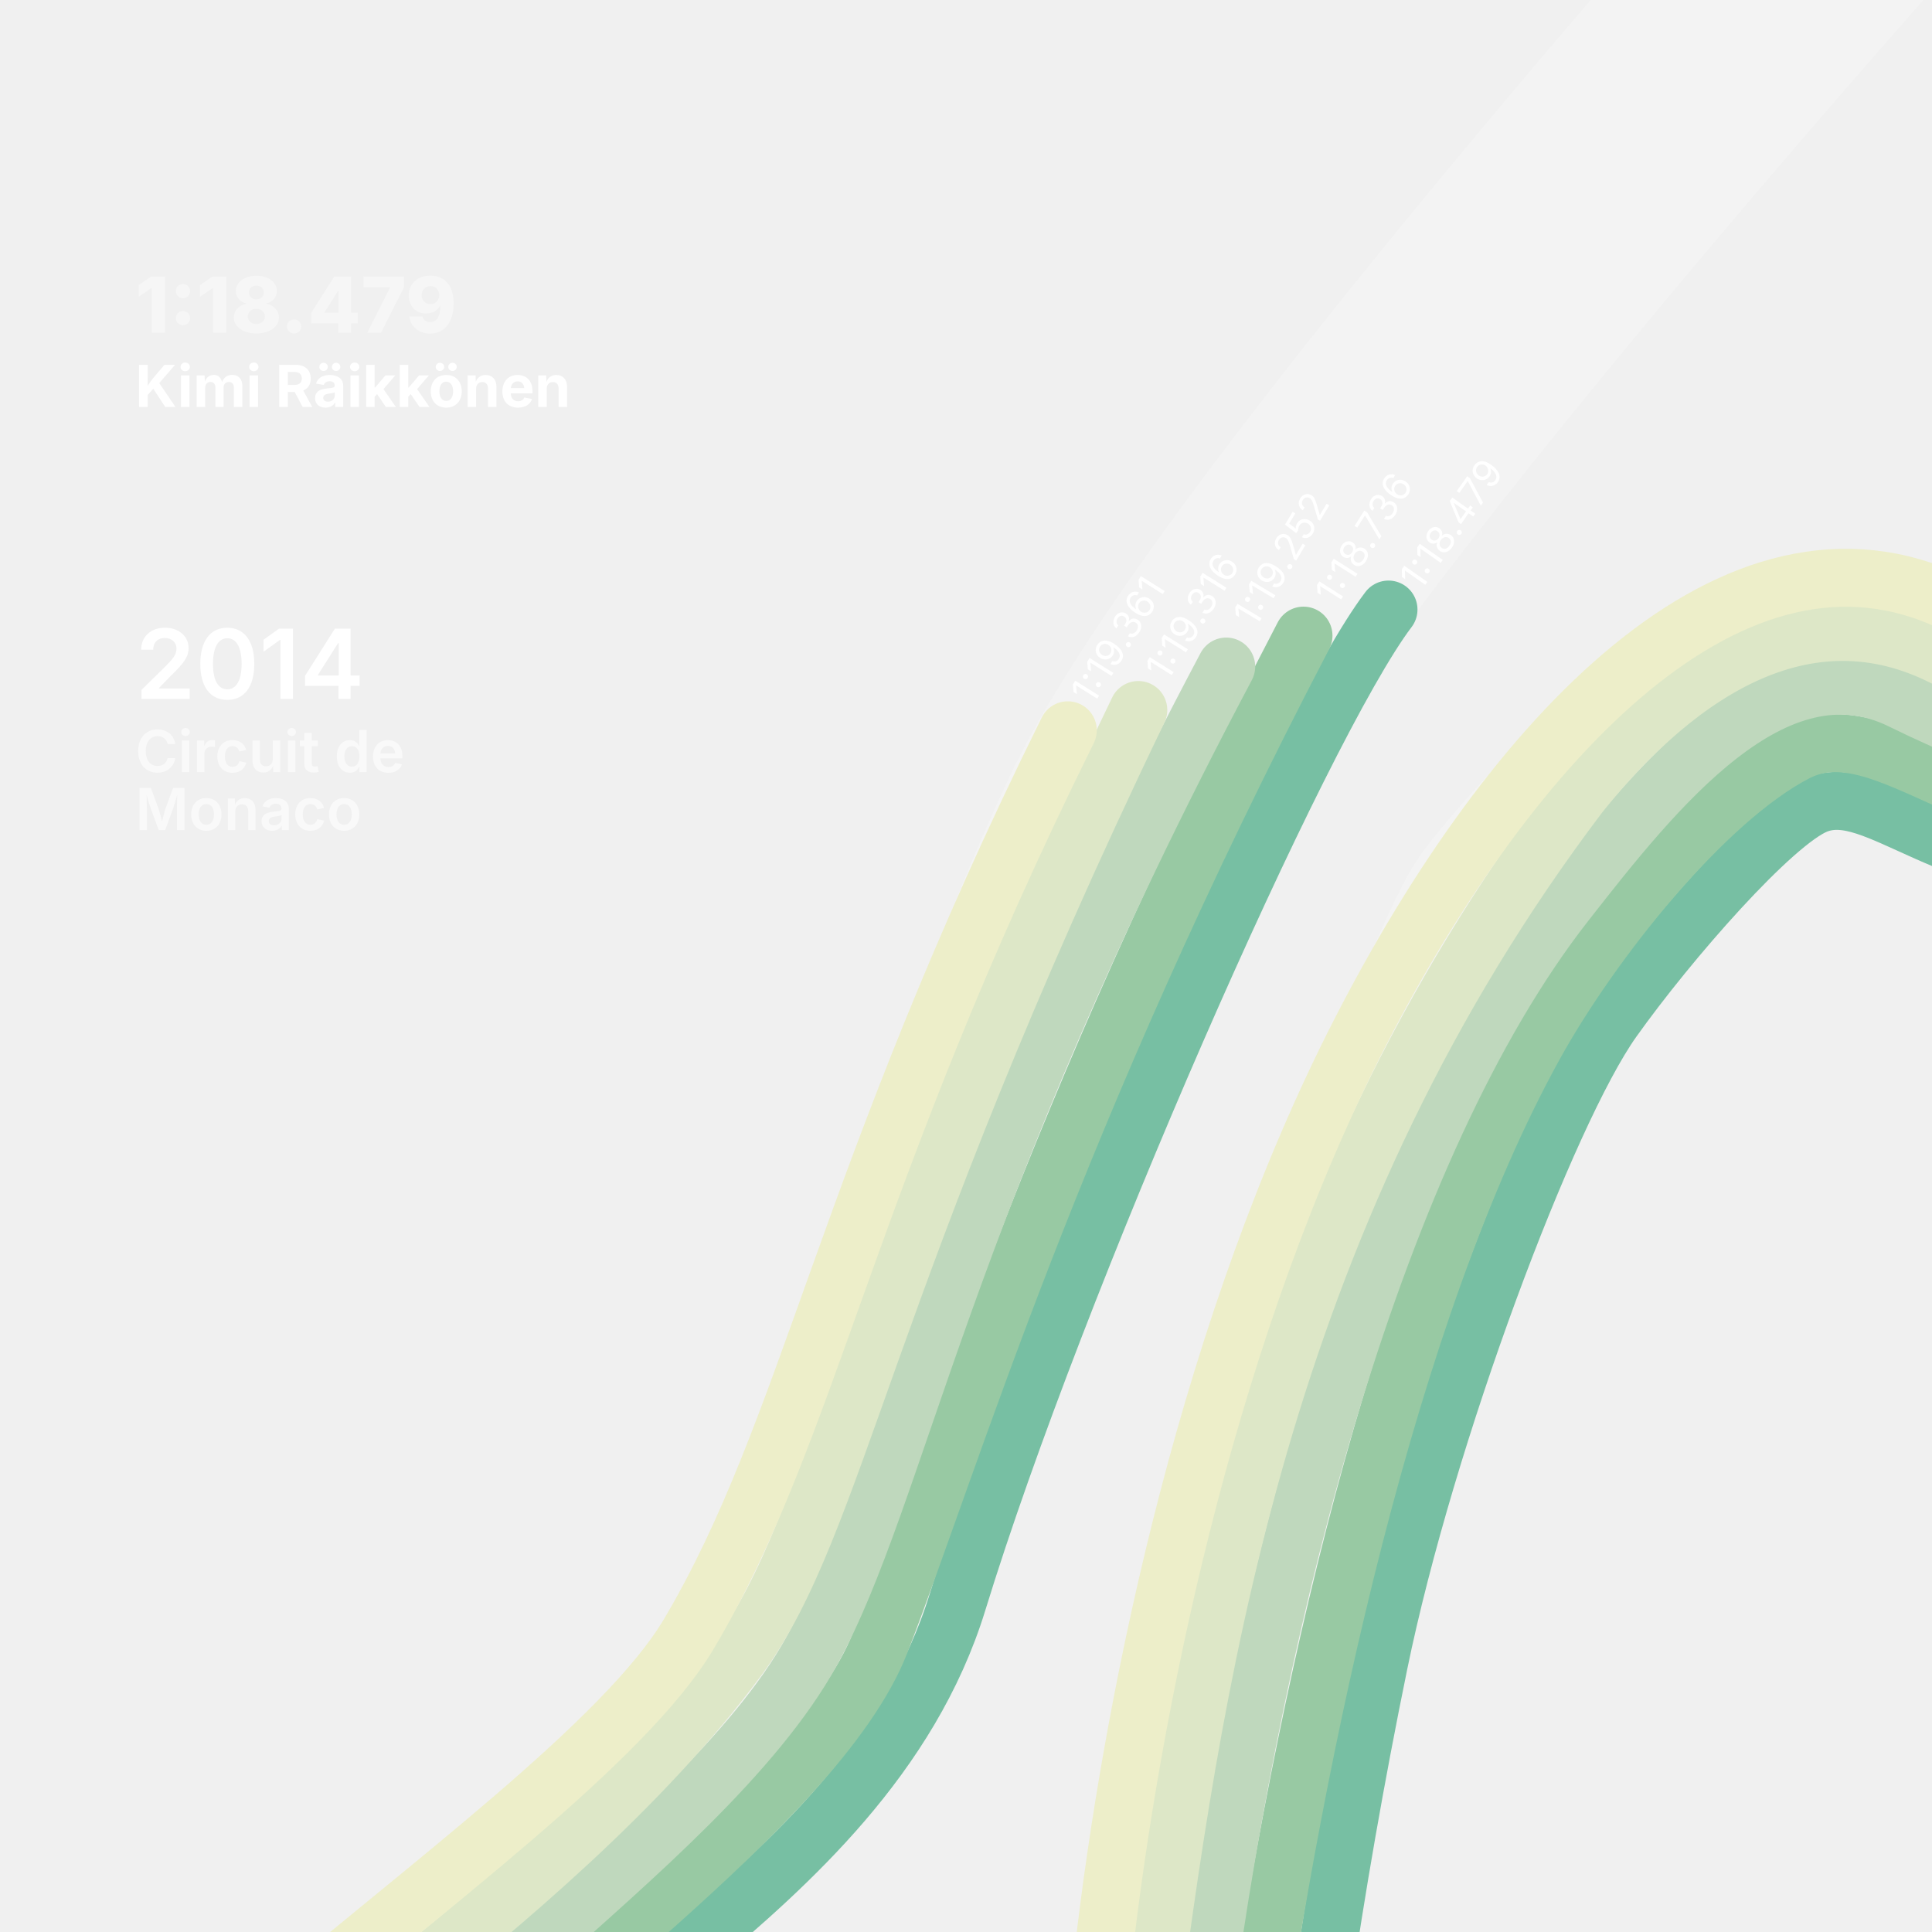
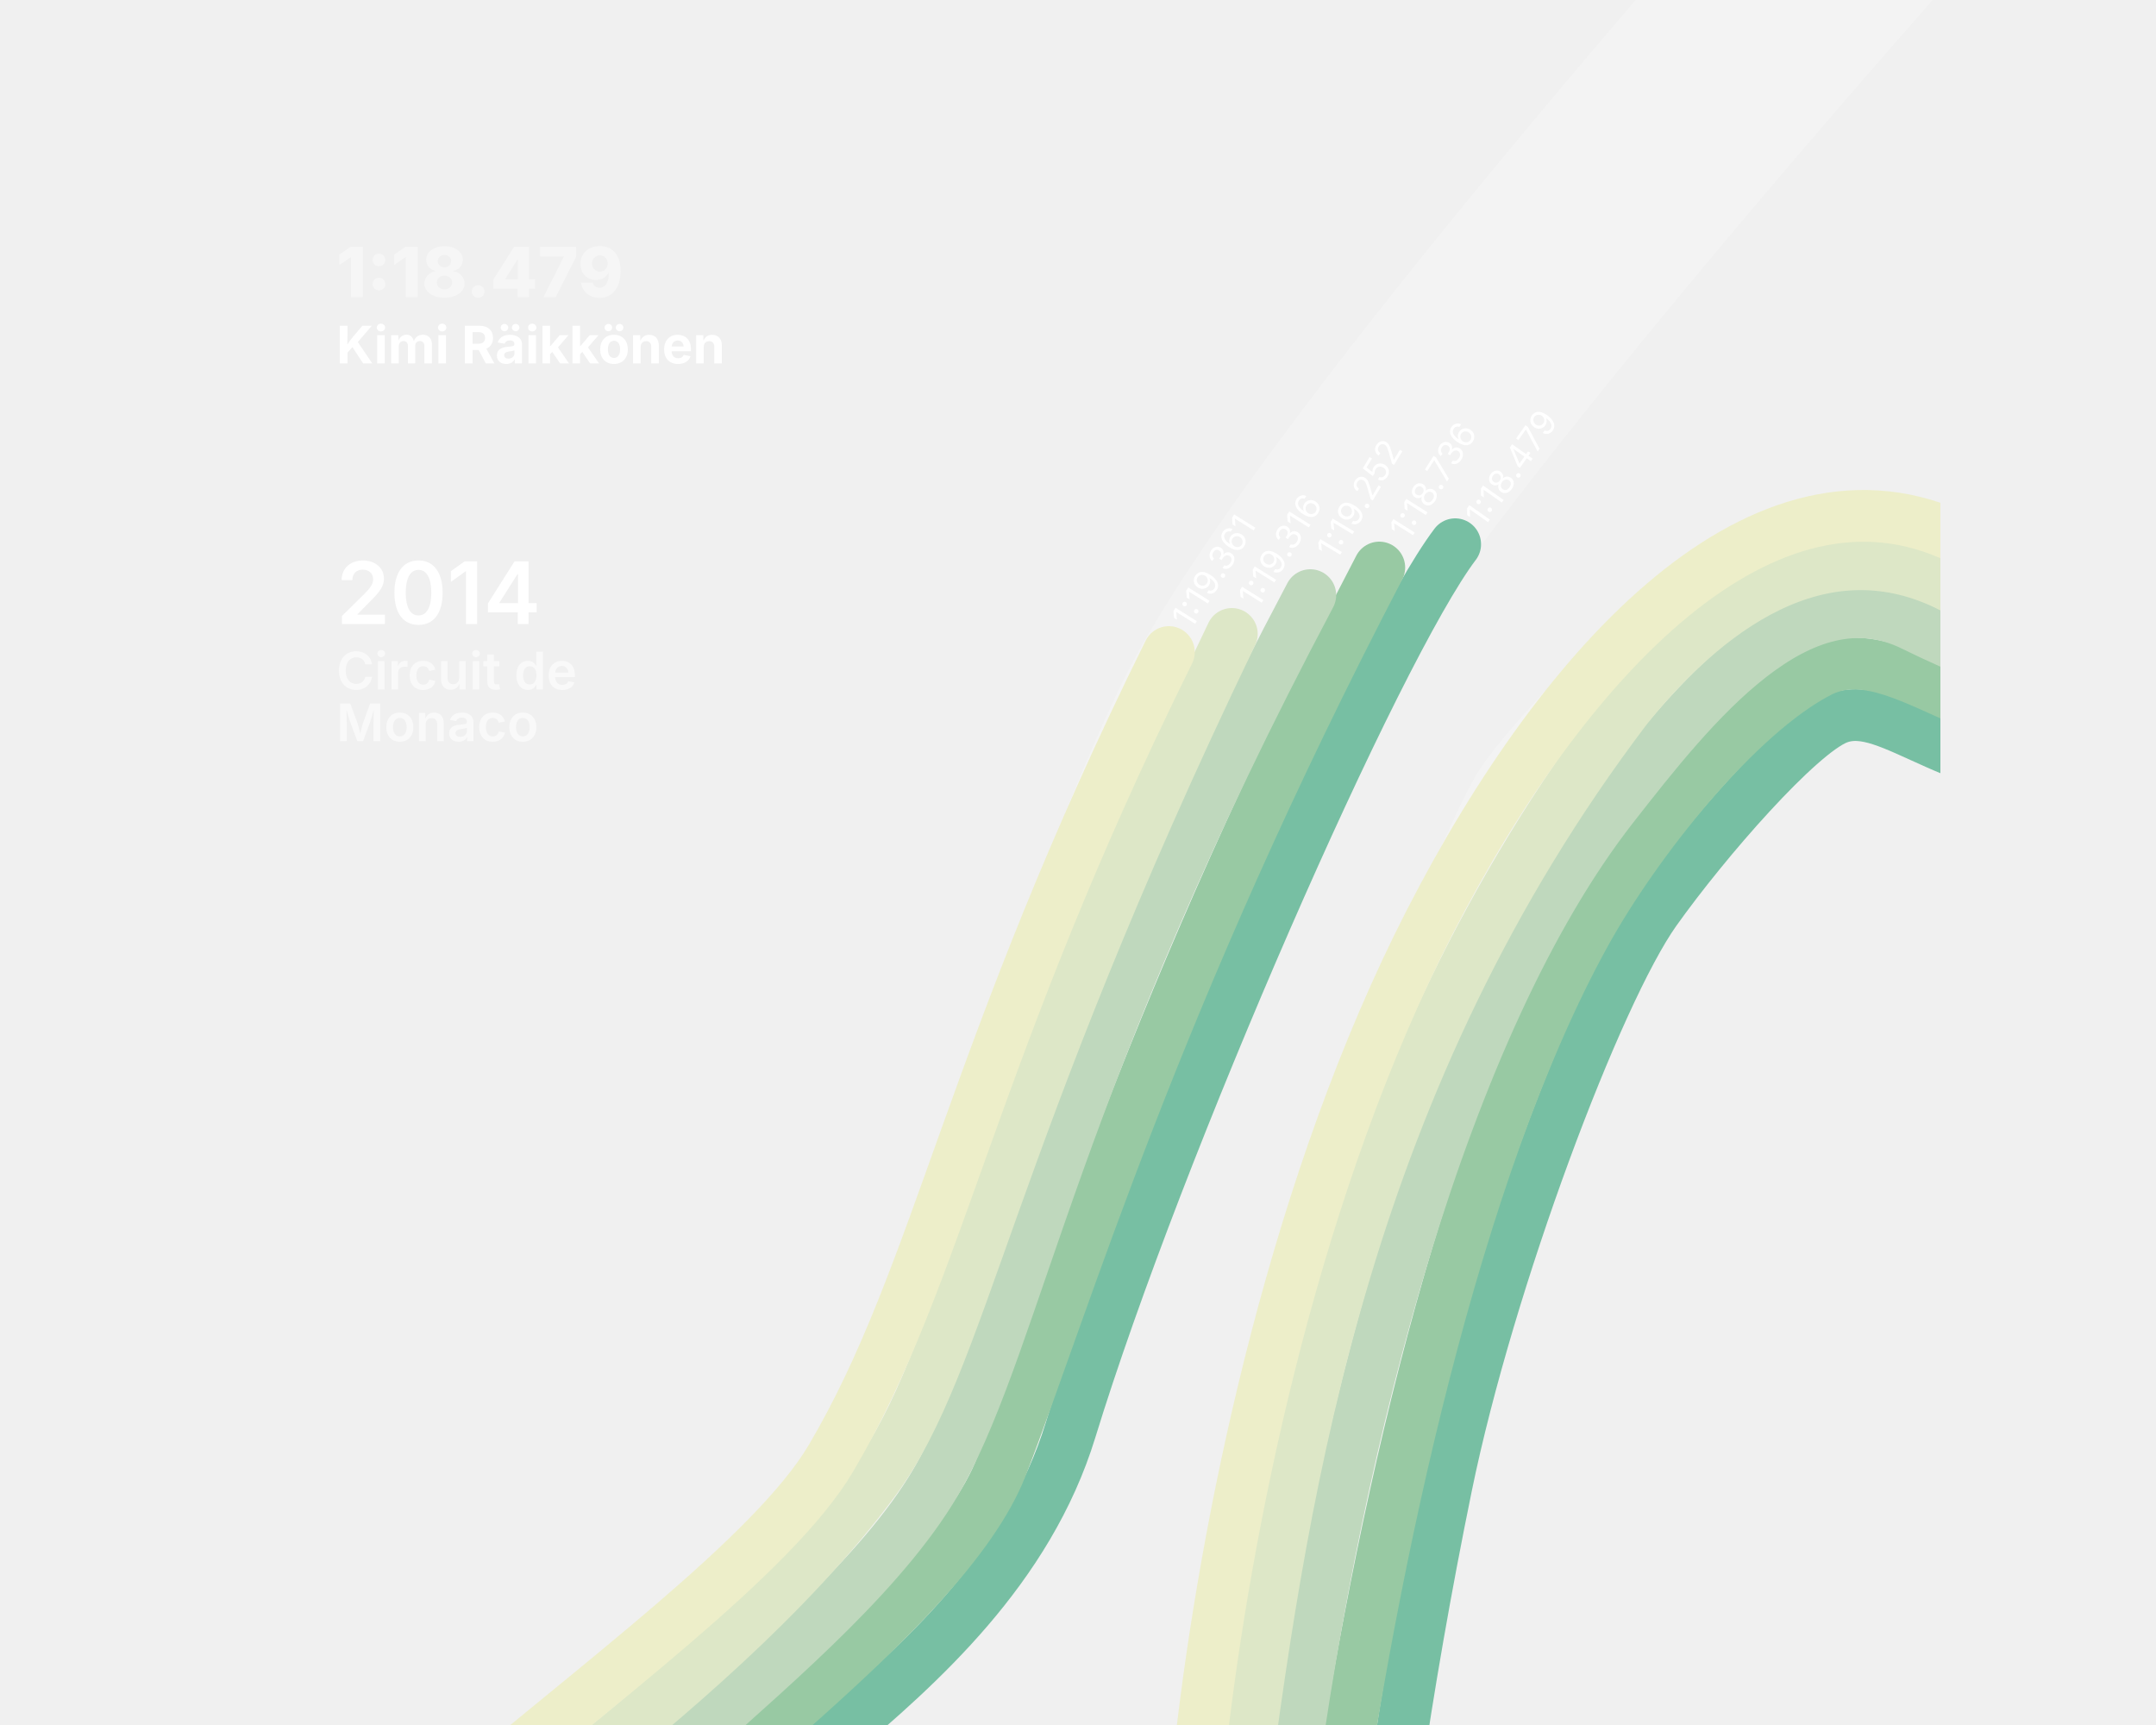
- <svg xmlns="http://www.w3.org/2000/svg" width="1000" height="1000" viewBox="0 0 1000 1000" fill="none">
+ <svg xmlns="http://www.w3.org/2000/svg" width="1000" height="800" viewBox="0 0 1000 1000" fill="none">
  <g id="Data Visualization - Information" clip-path="url(#clip0_106_67)">
    <path id="Circuit-Map" d="M1575.68 -118.208C1571.48 -72.014 1230.09 371.272 1139.68 392C1049.92 412.582 975.685 358.5 951.185 358.5C891.185 358.5 805.685 456.5 788.685 479.5C768.64 506.619 622.699 873.559 626.898 1012.14C631.097 1150.72 635.097 1246.61 567.912 1267.61C500.728 1288.6 239.879 1174.39 214.684 1124C189.49 1073.61 341.164 961.048 404.15 877.059C467.135 793.071 506.102 588.579 581.685 429C642.151 301.337 926.232 -24.42 1067.6 -177L1325.68 -402" stroke="white" stroke-opacity="0.2" stroke-width="130" stroke-linecap="round" stroke-linejoin="round" />
    <path id="First" d="M718.684 315.5C673.184 375.5 546.336 664 495.684 829C446.199 990.2 243.836 1051.5 300.184 1103.5C347.738 1147.38 564.351 1164.33 670.684 1162C672.351 1098.83 689.684 978 713.684 861C738.032 742.305 800.765 575.705 834.684 528C863.835 487 917.799 425.383 940.184 416.5C971.684 404 1008.68 455.5 1100.68 452.5C1174.18 450.103 1265.68 372 1248.68 259" stroke="#77BFA3" stroke-width="30" stroke-linecap="round" stroke-linejoin="round" />
    <path id="Second" d="M674.684 329C543.684 580 492.752 754.29 455.685 850C422.185 936.5 249.185 1049 258.185 1069.5C265.499 1086.16 346.185 1127.33 399.685 1172L646.684 1074.5C670.684 904.5 718.185 678.5 794.185 541C823.604 487.774 882.185 414 929.685 389.5C977.185 365 1030.62 442.43 1119.68 421C1186.18 405 1187.68 366.833 1214.68 347.5" stroke="#98C9A3" stroke-width="30" stroke-linecap="round" stroke-linejoin="round" />
    <path id="Third" d="M634.685 345C486.685 624 465.185 772.5 420.185 854.5C361.806 960.879 164.685 1071.5 224.684 1097C290.827 1125.11 584.185 1125.5 585.685 1120C586.885 1115.6 610.852 1064.83 622.685 1040C650.685 832 711.255 594.087 810.185 467.5C856.685 408 918.321 330.131 984.185 362.5C1101.68 420.246 1137.18 398.5 1203.68 335" stroke="#BFD8BD" stroke-width="30" stroke-linecap="round" stroke-linejoin="round" />
    <path id="Fourth" d="M589.185 367.5C445.717 665.519 433.685 788 382.185 858C282.661 993.275 88.184 1101.5 147.185 1094.5C221.391 1085.7 458.018 1167.33 582.185 1162L595.684 1038C619.685 858 655.185 625.5 817.685 411C870.184 345.5 937.827 303.041 1009.68 342C1134.18 409.5 1174.18 322 1196.18 281" stroke="#DDE7C7" stroke-width="30" stroke-linecap="round" stroke-linejoin="round" />
    <path id="Fifth" d="M552.685 378C437.185 611 419.685 739 356.685 845.5C290.222 957.853 -62.815 1150.5 61.185 1209.5C185.185 1268.5 555.685 1268 555.685 1213C555.685 1158 558.353 1114.5 572.685 998C588.185 872 626.674 685.047 704.185 534C782.185 382 897.977 257.767 1010.68 312C1168.18 395 1188.18 252 1247.18 184" stroke="#EDEEC9" stroke-width="30" stroke-linecap="round" stroke-linejoin="round" />
    <text id="Year" fill="white" xml:space="preserve" style="white-space: pre" font-family="SF Pro Display" font-size="50" font-weight="600" letter-spacing="0em">
      <tspan x="70" y="361.773">2014</tspan>
    </text>
    <text id="Circuit-Name" fill="white" fill-opacity="0.6" xml:space="preserve" style="white-space: pre" font-family="SF Pro Display" font-size="30" font-weight="600" letter-spacing="0em">
      <tspan x="70" y="399.664">Circuit de
</tspan>
      <tspan x="70" y="429.664">Monaco</tspan>
    </text>
    <text id="First-Time" transform="translate(712.113 290.261) rotate(-54.9198)" fill="white" xml:space="preserve" style="white-space: pre" font-family="SF Pro Display" font-size="20" letter-spacing="0em">
      <tspan x="0" y="28.109">1:18.479</tspan>
    </text>
    <text id="Second-Time" transform="translate(668.029 299.058) rotate(-57.6088)" fill="white" xml:space="preserve" style="white-space: pre" font-family="SF Pro Display" font-size="20" letter-spacing="0em">
      <tspan x="0" y="28.109">1:18.736</tspan>
    </text>
    <text id="Third-Time" transform="translate(625.596 311.031) rotate(-59.0524)" fill="white" xml:space="preserve" style="white-space: pre" font-family="SF Pro Display" font-size="20" letter-spacing="0em">
      <tspan x="0" y="28.109">1:19.252</tspan>
    </text>
    <text id="Fourth-Time" transform="translate(580.247 338.348) rotate(-57.9512)" fill="white" xml:space="preserve" style="white-space: pre" font-family="SF Pro Display" font-size="20" letter-spacing="0em">
      <tspan x="0" y="28.109">1:19.316</tspan>
    </text>
    <text id="Fifth-Time" transform="translate(541.685 350.535) rotate(-57.901)" fill="white" xml:space="preserve" style="white-space: pre" font-family="SF Pro Display" font-size="20" letter-spacing="0em">
      <tspan x="0" y="28.109">1:19.361</tspan>
    </text>
    <text id="Driver" fill="white" xml:space="preserve" style="white-space: pre" font-family="SF Pro Display" font-size="30" font-weight="bold" letter-spacing="0em">
      <tspan x="70" y="210.664">Kimi Räikkönen</tspan>
    </text>
    <text id="Time" fill="white" fill-opacity="0.4" xml:space="preserve" style="white-space: pre" font-family="SF Pro Display" font-size="40" font-weight="800" letter-spacing="0em">
      <tspan x="70" y="172.219">1:18.479</tspan>
    </text>
  </g>
  <defs>
    <clipPath id="clip0_106_67">
      <rect width="1000" height="1000" fill="white" />
    </clipPath>
  </defs>
</svg>
